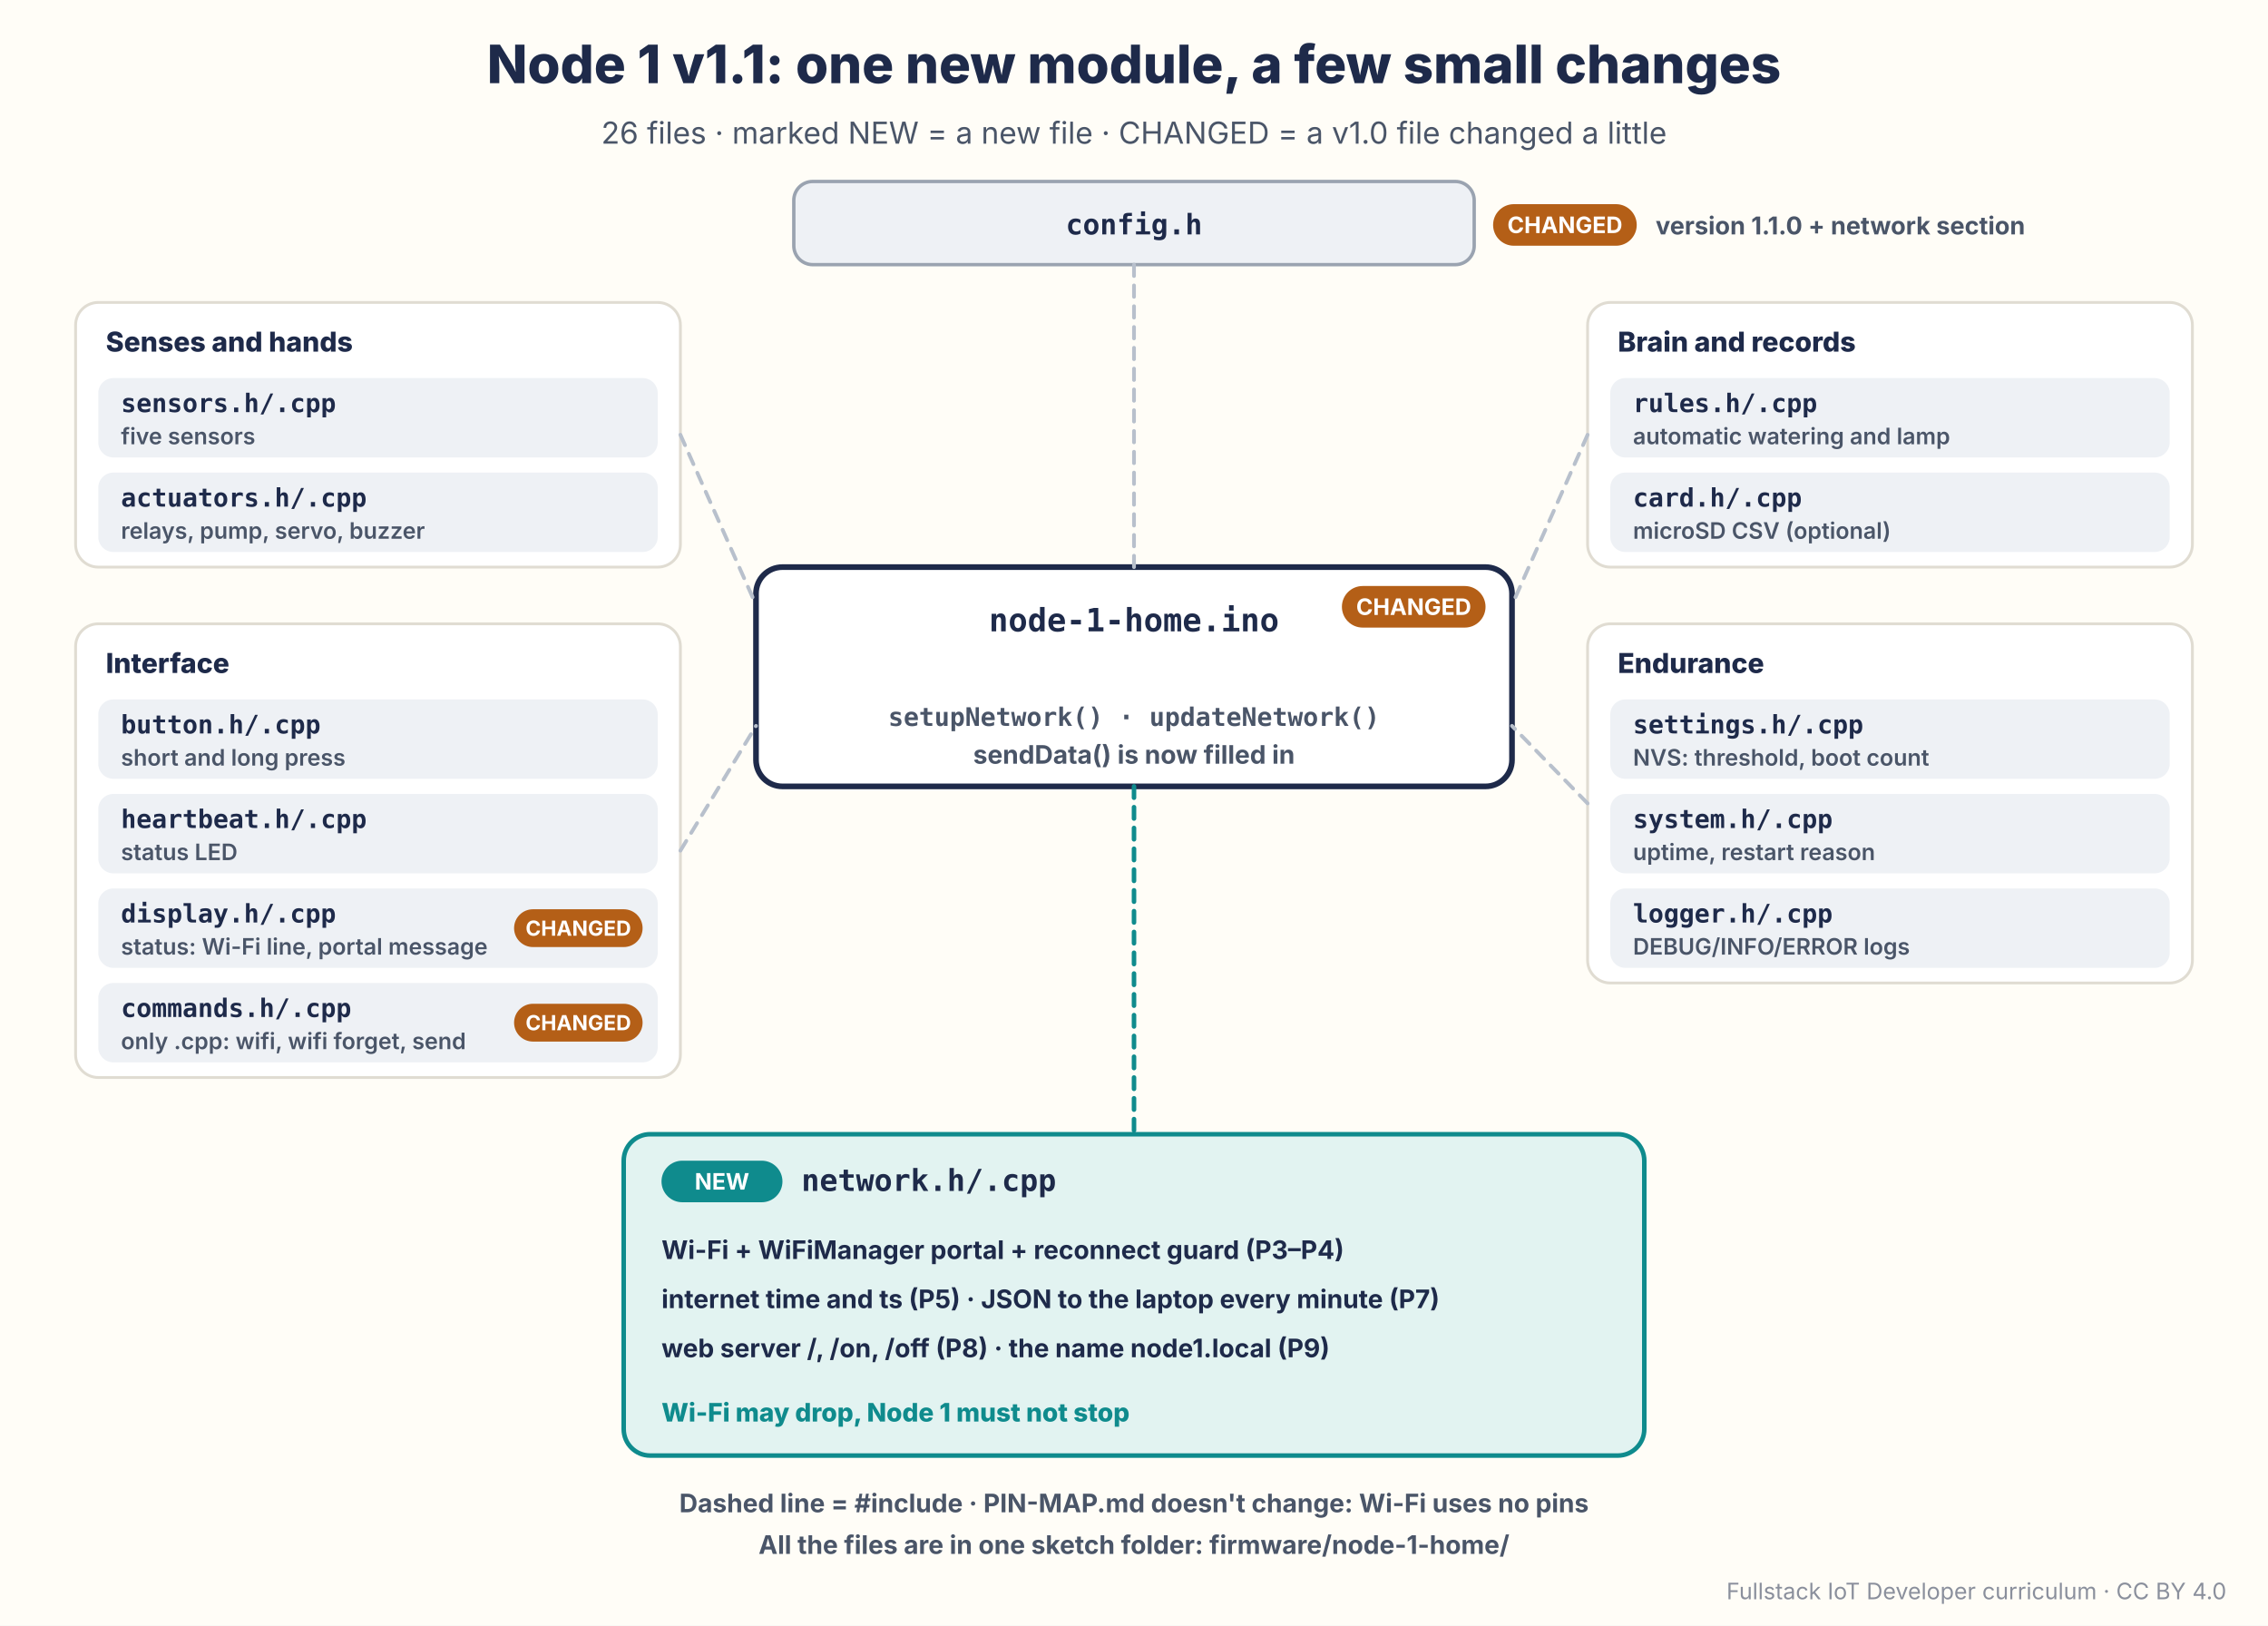
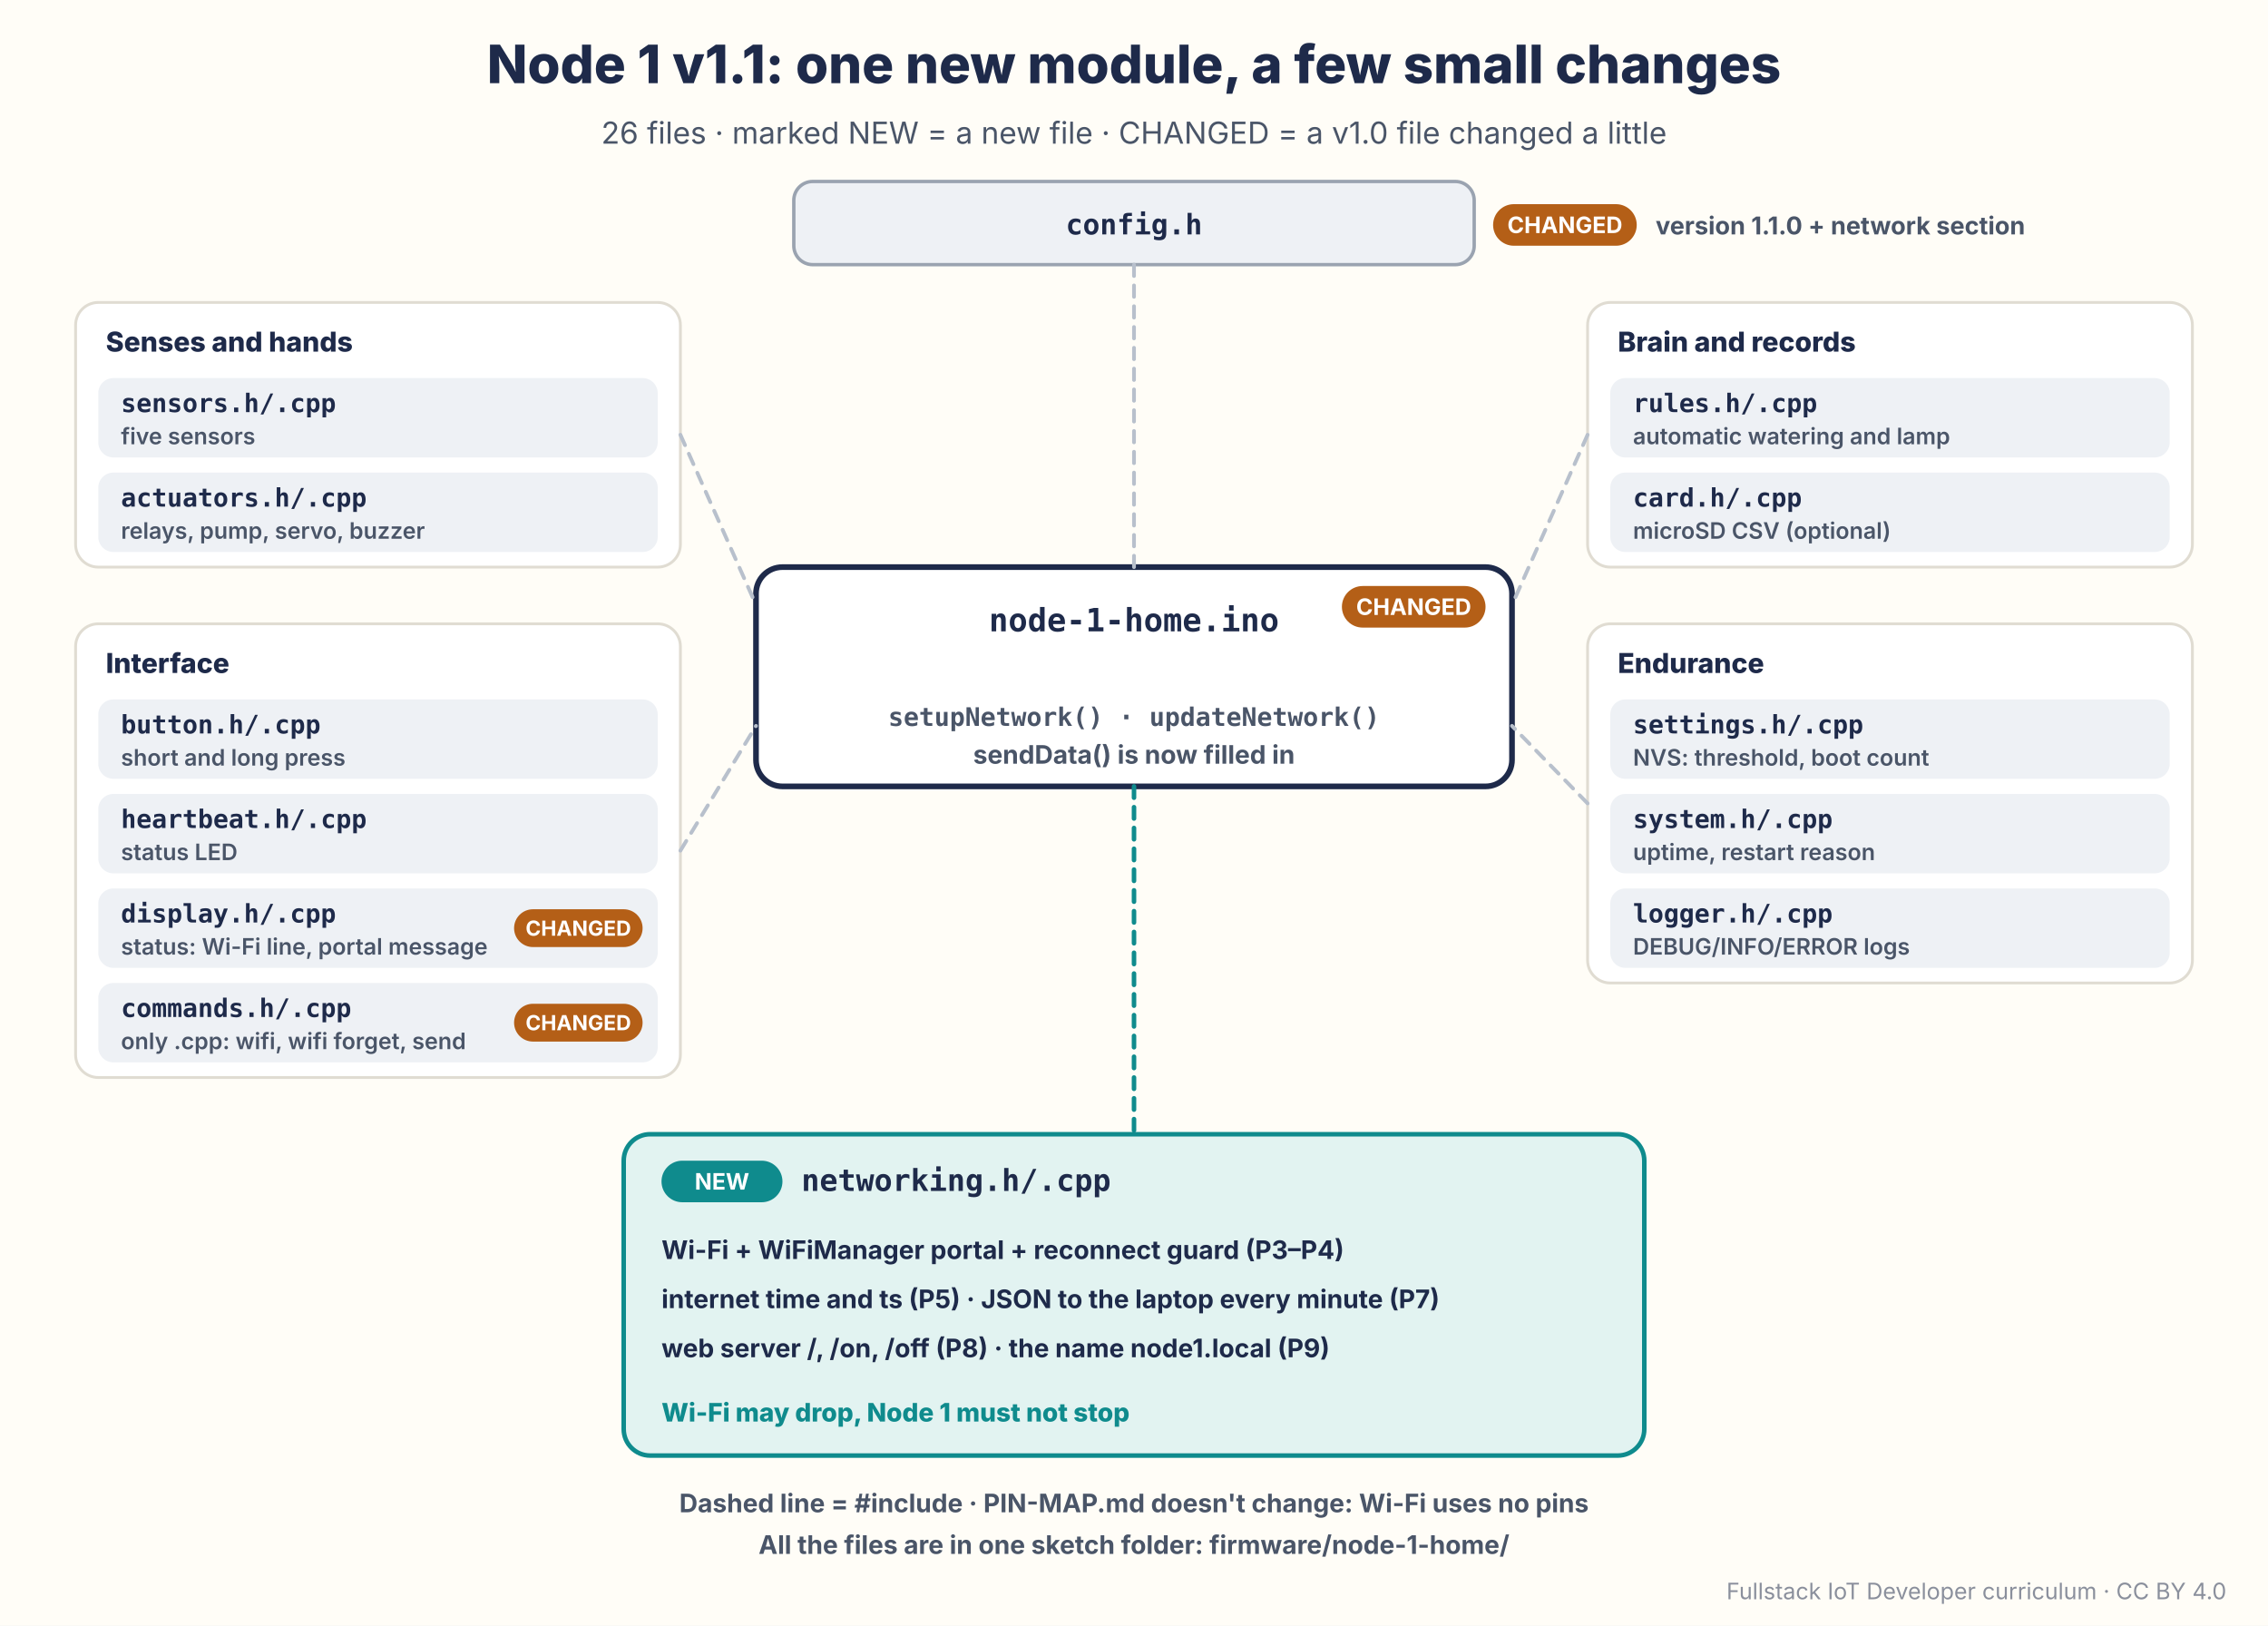
<svg xmlns="http://www.w3.org/2000/svg" width="1200" height="860" viewBox="0 0 1200 860" font-family="Inter, 'DejaVu Sans', Arial, sans-serif">
  <rect width="1200" height="860" fill="#fffdf7" />
  <text x="600.0" y="44.0" font-size="28" font-weight="800" fill="#1e2a4a" text-anchor="middle">Node 1 v1.1: one new module, a few small changes</text>
  <text x="600.0" y="76.0" font-size="16" font-weight="400" fill="#4a5568" text-anchor="middle">26 files · marked NEW = a new file · CHANGED = a v1.0 file changed a little</text>
  <rect x="420.0" y="96.0" width="360.0" height="44.0" rx="10" fill="#eef1f5" stroke="#9aa3b0" stroke-width="1.8" />
  <text x="600.0" y="124.0" font-size="15" font-weight="700" fill="#1e2a4a" text-anchor="middle" font-family="'DejaVu Sans Mono', Consolas, monospace" xml:space="preserve">config.h</text>
  <rect x="790.0" y="108.0" width="76.0" height="22.0" rx="11.0" fill="#b45f17" />
  <text x="828.0" y="123.3" font-size="12" font-weight="700" fill="#ffffff" text-anchor="middle">CHANGED</text>
  <text x="876.0" y="124.0" font-size="13" font-weight="700" fill="#4a5568" text-anchor="start">version 1.1.0 + network section</text>
  <rect x="400.0" y="300.0" width="400.0" height="116.0" rx="14" fill="#ffffff" stroke="#1e2a4a" stroke-width="3" />
  <text x="600.0" y="334.0" font-size="17" font-weight="800" fill="#1e2a4a" text-anchor="middle" font-family="'DejaVu Sans Mono', Consolas, monospace" xml:space="preserve">node-1-home.ino</text>
  <rect x="710.0" y="310.0" width="76.0" height="22.0" rx="11.0" fill="#b45f17" />
  <text x="748.0" y="325.3" font-size="12" font-weight="700" fill="#ffffff" text-anchor="middle">CHANGED</text>
  <text x="600.0" y="384.0" font-size="13.5" font-weight="700" fill="#4a5568" text-anchor="middle" font-family="'DejaVu Sans Mono', Consolas, monospace">setupNetwork() · updateNetwork()</text>
  <text x="600.0" y="404.0" font-size="13.5" font-weight="700" fill="#4a5568" text-anchor="middle">sendData() is now filled in</text>
  <rect x="40.0" y="160.0" width="320.0" height="140.0" rx="12" fill="#ffffff" stroke="#e0dcd2" stroke-width="1.5" />
  <text x="56.0" y="186.0" font-size="14.5" font-weight="800" fill="#1e2a4a" text-anchor="start">Senses and hands</text>
  <rect x="52.0" y="200.0" width="296.0" height="42.0" rx="8" fill="#eef1f5" />
  <text x="64.0" y="218.0" font-size="13.5" font-weight="700" fill="#1e2a4a" text-anchor="start" font-family="'DejaVu Sans Mono', Consolas, monospace" xml:space="preserve">sensors.h/.cpp</text>
  <text x="64.0" y="235.0" font-size="12" font-weight="600" fill="#4a5568" text-anchor="start">five sensors</text>
  <rect x="52.0" y="250.0" width="296.0" height="42.0" rx="8" fill="#eef1f5" />
  <text x="64.0" y="268.0" font-size="13.5" font-weight="700" fill="#1e2a4a" text-anchor="start" font-family="'DejaVu Sans Mono', Consolas, monospace" xml:space="preserve">actuators.h/.cpp</text>
  <text x="64.0" y="285.0" font-size="12" font-weight="600" fill="#4a5568" text-anchor="start">relays, pump, servo, buzzer</text>
  <rect x="40.0" y="330.0" width="320.0" height="240.0" rx="12" fill="#ffffff" stroke="#e0dcd2" stroke-width="1.5" />
  <text x="56.0" y="356.0" font-size="14.5" font-weight="800" fill="#1e2a4a" text-anchor="start">Interface</text>
  <rect x="52.0" y="370.0" width="296.0" height="42.0" rx="8" fill="#eef1f5" />
  <text x="64.0" y="388.0" font-size="13.5" font-weight="700" fill="#1e2a4a" text-anchor="start" font-family="'DejaVu Sans Mono', Consolas, monospace" xml:space="preserve">button.h/.cpp</text>
  <text x="64.0" y="405.0" font-size="12" font-weight="600" fill="#4a5568" text-anchor="start">short and long press</text>
  <rect x="52.0" y="420.0" width="296.0" height="42.0" rx="8" fill="#eef1f5" />
  <text x="64.0" y="438.0" font-size="13.5" font-weight="700" fill="#1e2a4a" text-anchor="start" font-family="'DejaVu Sans Mono', Consolas, monospace" xml:space="preserve">heartbeat.h/.cpp</text>
  <text x="64.0" y="455.0" font-size="12" font-weight="600" fill="#4a5568" text-anchor="start">status LED</text>
  <rect x="52.0" y="470.0" width="296.0" height="42.0" rx="8" fill="#eef1f5" />
  <text x="64.0" y="488.0" font-size="13.5" font-weight="700" fill="#1e2a4a" text-anchor="start" font-family="'DejaVu Sans Mono', Consolas, monospace" xml:space="preserve">display.h/.cpp</text>
  <text x="64.0" y="505.0" font-size="12" font-weight="600" fill="#4a5568" text-anchor="start">status: Wi-Fi line, portal message</text>
  <rect x="272.0" y="481.0" width="68.0" height="20.0" rx="10.0" fill="#b45f17" />
  <text x="306.0" y="495.0" font-size="11" font-weight="700" fill="#ffffff" text-anchor="middle">CHANGED</text>
  <rect x="52.0" y="520.0" width="296.0" height="42.0" rx="8" fill="#eef1f5" />
  <text x="64.0" y="538.0" font-size="13.5" font-weight="700" fill="#1e2a4a" text-anchor="start" font-family="'DejaVu Sans Mono', Consolas, monospace" xml:space="preserve">commands.h/.cpp</text>
  <text x="64.0" y="555.0" font-size="12" font-weight="600" fill="#4a5568" text-anchor="start">only .cpp: wifi, wifi forget, send</text>
  <rect x="272.0" y="531.0" width="68.0" height="20.0" rx="10.0" fill="#b45f17" />
  <text x="306.0" y="545.0" font-size="11" font-weight="700" fill="#ffffff" text-anchor="middle">CHANGED</text>
  <rect x="840.0" y="160.0" width="320.0" height="140.0" rx="12" fill="#ffffff" stroke="#e0dcd2" stroke-width="1.5" />
  <text x="856.0" y="186.0" font-size="14.5" font-weight="800" fill="#1e2a4a" text-anchor="start">Brain and records</text>
  <rect x="852.0" y="200.0" width="296.0" height="42.0" rx="8" fill="#eef1f5" />
  <text x="864.0" y="218.0" font-size="13.5" font-weight="700" fill="#1e2a4a" text-anchor="start" font-family="'DejaVu Sans Mono', Consolas, monospace" xml:space="preserve">rules.h/.cpp</text>
  <text x="864.0" y="235.0" font-size="12" font-weight="600" fill="#4a5568" text-anchor="start">automatic watering and lamp</text>
  <rect x="852.0" y="250.0" width="296.0" height="42.0" rx="8" fill="#eef1f5" />
  <text x="864.0" y="268.0" font-size="13.5" font-weight="700" fill="#1e2a4a" text-anchor="start" font-family="'DejaVu Sans Mono', Consolas, monospace" xml:space="preserve">card.h/.cpp</text>
  <text x="864.0" y="285.0" font-size="12" font-weight="600" fill="#4a5568" text-anchor="start">microSD CSV (optional)</text>
  <rect x="840.0" y="330.0" width="320.0" height="190.0" rx="12" fill="#ffffff" stroke="#e0dcd2" stroke-width="1.5" />
  <text x="856.0" y="356.0" font-size="14.5" font-weight="800" fill="#1e2a4a" text-anchor="start">Endurance</text>
  <rect x="852.0" y="370.0" width="296.0" height="42.0" rx="8" fill="#eef1f5" />
  <text x="864.0" y="388.0" font-size="13.5" font-weight="700" fill="#1e2a4a" text-anchor="start" font-family="'DejaVu Sans Mono', Consolas, monospace" xml:space="preserve">settings.h/.cpp</text>
  <text x="864.0" y="405.0" font-size="12" font-weight="600" fill="#4a5568" text-anchor="start">NVS: threshold, boot count</text>
  <rect x="852.0" y="420.0" width="296.0" height="42.0" rx="8" fill="#eef1f5" />
  <text x="864.0" y="438.0" font-size="13.5" font-weight="700" fill="#1e2a4a" text-anchor="start" font-family="'DejaVu Sans Mono', Consolas, monospace" xml:space="preserve">system.h/.cpp</text>
  <text x="864.0" y="455.0" font-size="12" font-weight="600" fill="#4a5568" text-anchor="start">uptime, restart reason</text>
  <rect x="852.0" y="470.0" width="296.0" height="42.0" rx="8" fill="#eef1f5" />
  <text x="864.0" y="488.0" font-size="13.5" font-weight="700" fill="#1e2a4a" text-anchor="start" font-family="'DejaVu Sans Mono', Consolas, monospace" xml:space="preserve">logger.h/.cpp</text>
  <text x="864.0" y="505.0" font-size="12" font-weight="600" fill="#4a5568" text-anchor="start">DEBUG/INFO/ERROR logs</text>
  <rect x="330.0" y="600.0" width="540.0" height="170.0" rx="14" fill="#e2f3f1" stroke="#0f8b8d" stroke-width="2.4" />
  <rect x="350.0" y="614.0" width="64.0" height="22.0" rx="11.0" fill="#0f8b8d" />
  <text x="382.0" y="629.3" font-size="12" font-weight="700" fill="#ffffff" text-anchor="middle">NEW</text>
-   <text x="424.0" y="630.0" font-size="16" font-weight="800" fill="#1e2a4a" text-anchor="start" font-family="'DejaVu Sans Mono', Consolas, monospace" xml:space="preserve">network.h/.cpp</text>
+   <text x="424.0" y="630.0" font-size="16" font-weight="800" fill="#1e2a4a" text-anchor="start" font-family="'DejaVu Sans Mono', Consolas, monospace" xml:space="preserve">networking.h/.cpp</text>
  <text x="350.0" y="666.0" font-size="13.5" font-weight="700" fill="#1e2a4a" text-anchor="start">Wi-Fi + WiFiManager portal + reconnect guard (P3–P4)</text>
  <text x="350.0" y="692.0" font-size="13.5" font-weight="700" fill="#1e2a4a" text-anchor="start">internet time and ts (P5) · JSON to the laptop every minute (P7)</text>
  <text x="350.0" y="718.0" font-size="13.5" font-weight="700" fill="#1e2a4a" text-anchor="start">web server /, /on, /off (P8) · the name node1.local (P9)</text>
  <text x="350.0" y="752.0" font-size="13.5" font-weight="800" fill="#0f8b8d" text-anchor="start">Wi-Fi may drop, Node 1 must not stop</text>
  <line x1="360.0" y1="230.0" x2="400.0" y2="320.0" stroke="#b8c0cc" stroke-width="2" stroke-linecap="round" stroke-dasharray="6 5" />
  <line x1="360.0" y1="450.0" x2="400.0" y2="384.0" stroke="#b8c0cc" stroke-width="2" stroke-linecap="round" stroke-dasharray="6 5" />
  <line x1="840.0" y1="230.0" x2="800.0" y2="320.0" stroke="#b8c0cc" stroke-width="2" stroke-linecap="round" stroke-dasharray="6 5" />
  <line x1="840.0" y1="425.0" x2="800.0" y2="384.0" stroke="#b8c0cc" stroke-width="2" stroke-linecap="round" stroke-dasharray="6 5" />
  <line x1="600.0" y1="140.0" x2="600.0" y2="300.0" stroke="#b8c0cc" stroke-width="2" stroke-linecap="round" stroke-dasharray="6 5" />
  <line x1="600.0" y1="416.0" x2="600.0" y2="600.0" stroke="#0f8b8d" stroke-width="2.4" stroke-linecap="round" stroke-dasharray="6 5" />
  <text x="600.0" y="800.0" font-size="13.5" font-weight="700" fill="#4a5568" text-anchor="middle">Dashed line = #include · PIN-MAP.md doesn't change: Wi-Fi uses no pins</text>
  <text x="600.0" y="822.0" font-size="13.5" font-weight="700" fill="#4a5568" text-anchor="middle">All the files are in one sketch folder: firmware/node-1-home/</text>
  <text x="1178.0" y="846.0" font-size="12" font-weight="400" fill="#8a8f9c" text-anchor="end">Fullstack IoT Developer curriculum · CC BY 4.0</text>
</svg>
